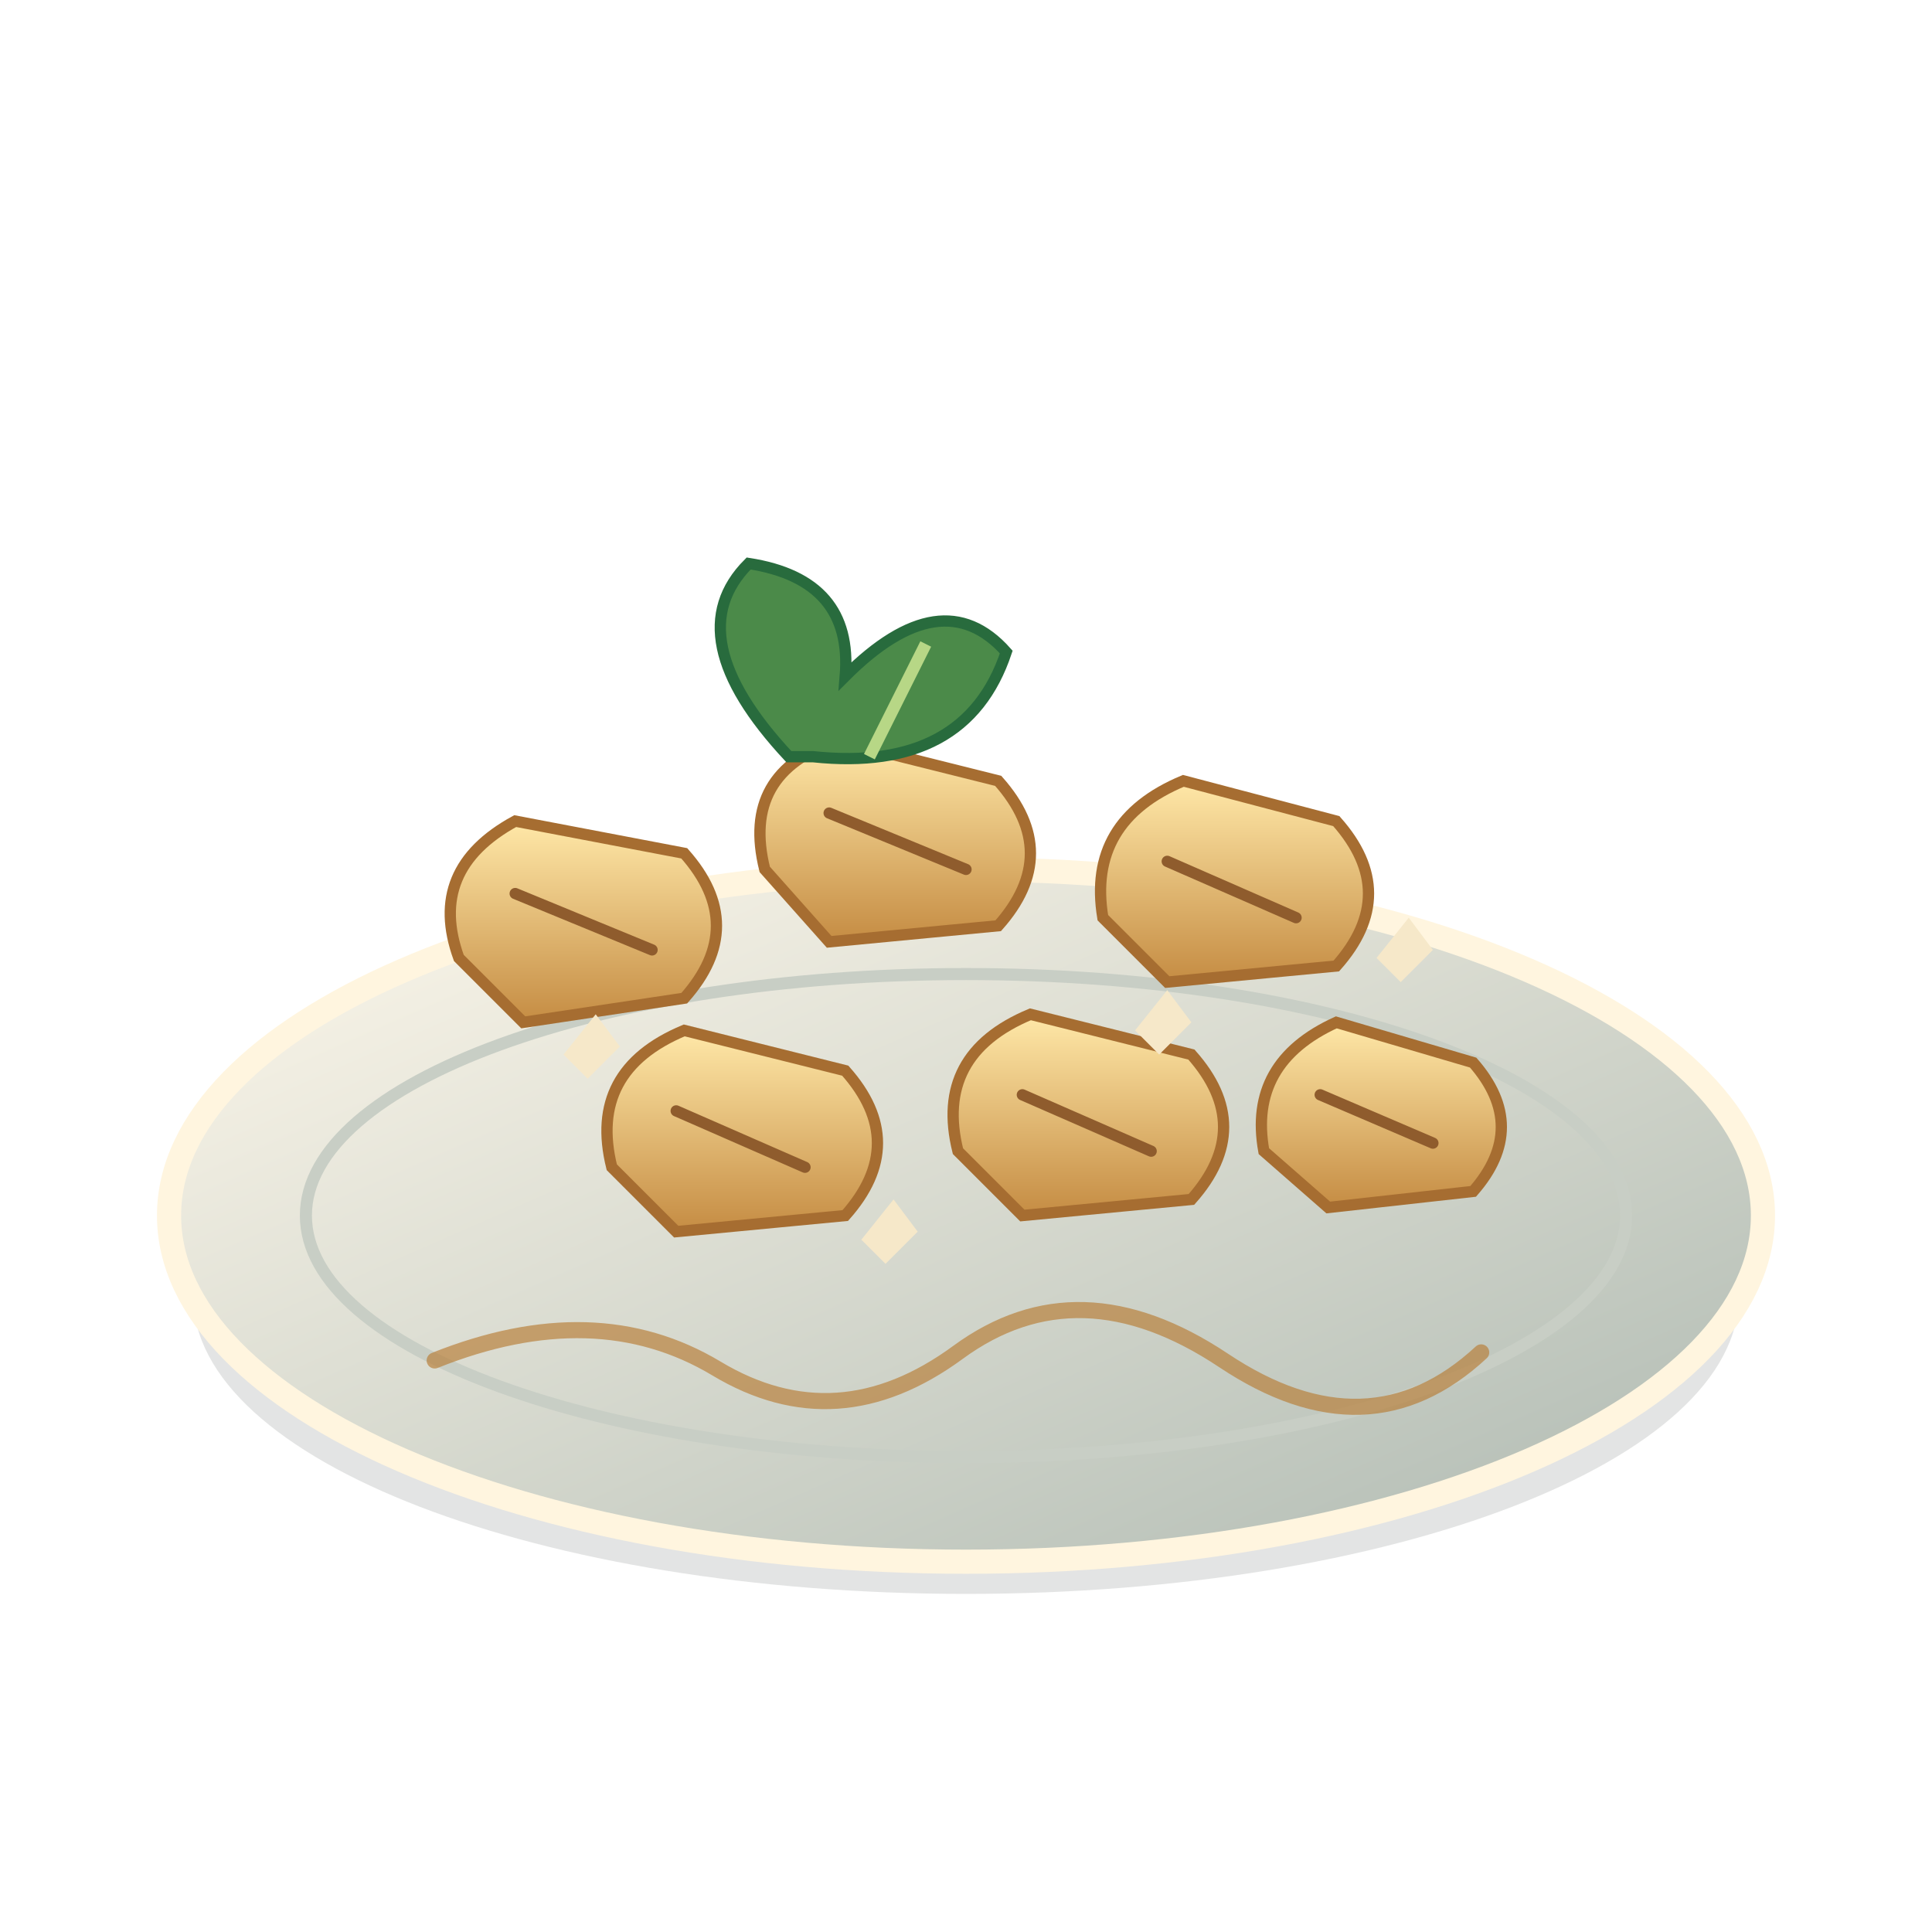
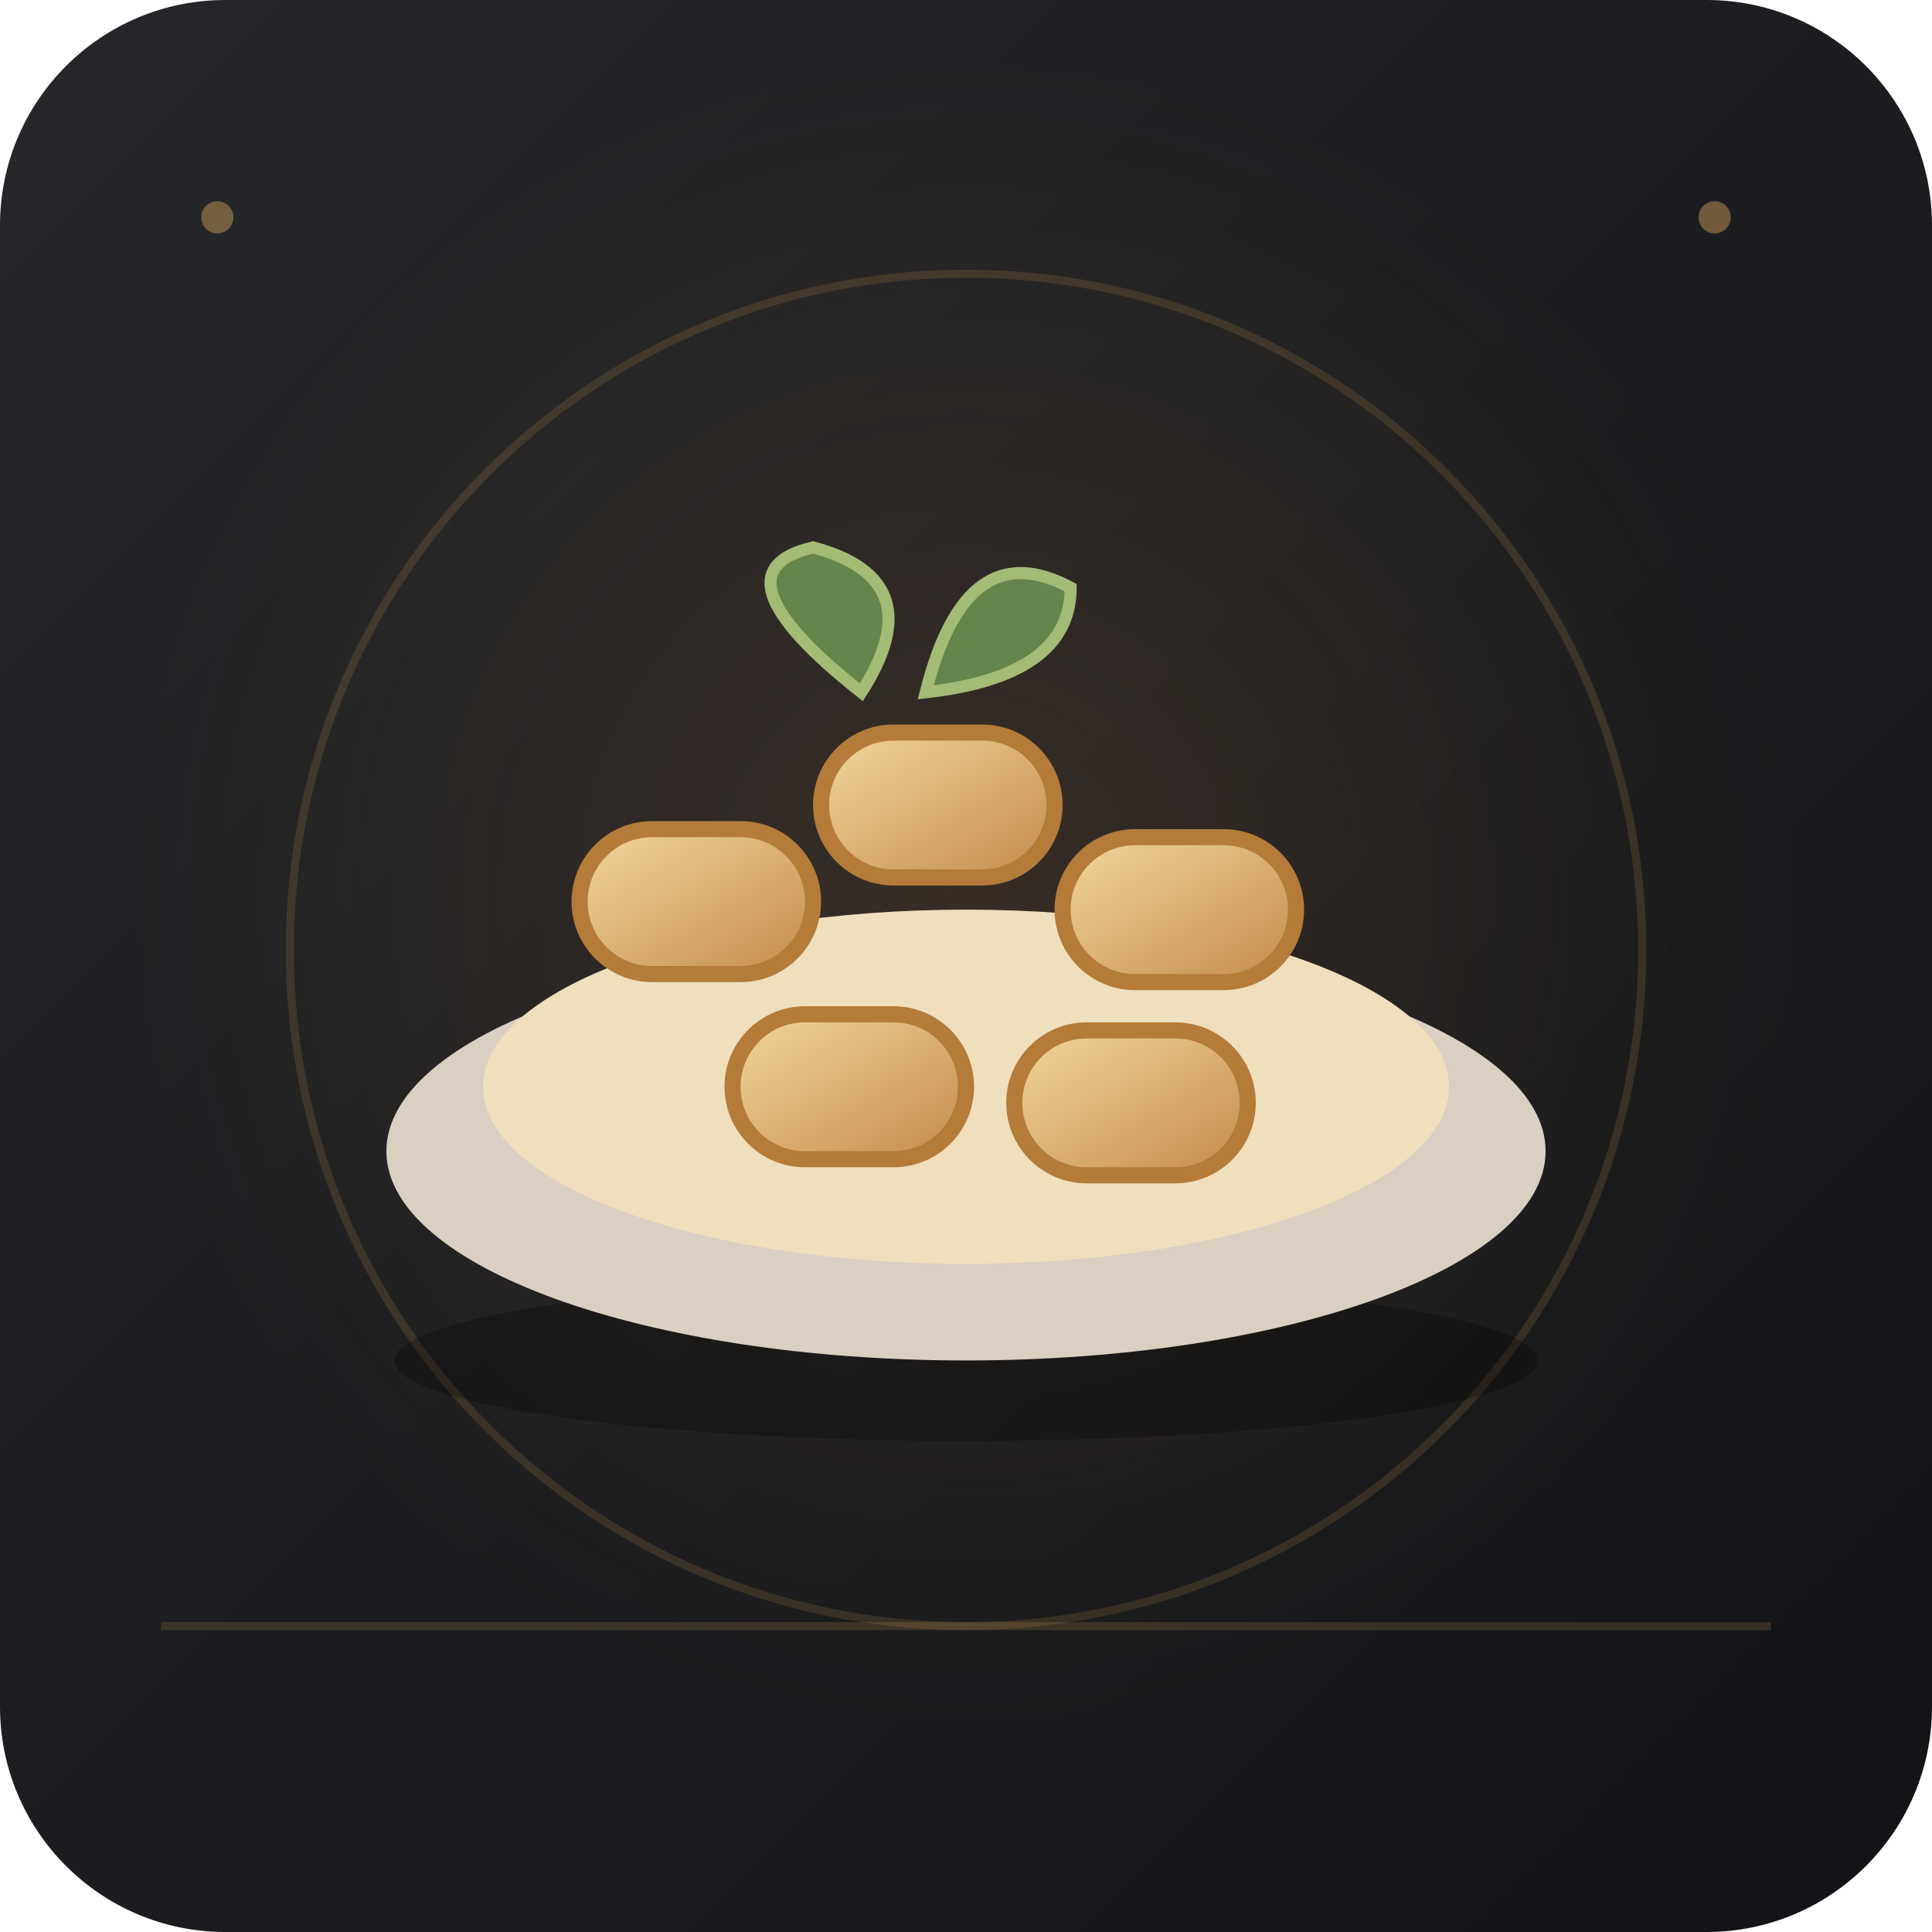
- <svg xmlns="http://www.w3.org/2000/svg" viewBox="0 0 240 240" role="img" aria-labelledby="svg-title svg-desc">
+ <svg xmlns="http://www.w3.org/2000/svg" width="1024" height="1024" viewBox="0 0 240 240" role="img" aria-labelledby="t-gnocchi-sage d-gnocchi-sage">
  <defs>
-     <linearGradient id="plate" x2="1" y2="1">
-       <stop stop-color="#fff9ec" />
-       <stop offset="1" stop-color="#aeb9b1" />
+     <linearGradient id="bg" x1="0" y1="0" x2="1" y2="1">
+       <stop stop-color="#25272a" />
+       <stop offset="1" stop-color="#111316" />
    </linearGradient>
-     <linearGradient id="gnocchi" x2="0" y2="1">
-       <stop stop-color="#ffe8a8" />
-       <stop offset="1" stop-color="#c58c43" />
+     <radialGradient id="glow">
+       <stop stop-color="#b8753c" stop-opacity=".18" />
+       <stop offset="1" stop-color="#b8753c" stop-opacity="0" />
+     </radialGradient>
+     <linearGradient id="dough" x1="0" y1="0" x2="1" y2="1">
+       <stop stop-color="#f3d79c" />
+       <stop offset="1" stop-color="#c38b4b" />
    </linearGradient>
-     <linearGradient id="butter" x2="1" y2="1">
-       <stop stop-color="#f7d77b" />
-       <stop offset="1" stop-color="#a76b2b" />
+     <linearGradient id="salmon" x1="0" y1="0" x2="1" y2="1">
+       <stop stop-color="#ffb17e" />
+       <stop offset="1" stop-color="#d65c49" />
+     </linearGradient>
+     <linearGradient id="steak" x1="0" y1="0" x2="1" y2="1">
+       <stop stop-color="#9a5540" />
+       <stop offset="1" stop-color="#4d2a24" />
    </linearGradient>
  </defs>
-   <ellipse cx="120" cy="161" rx="96" ry="37" fill="#111916" opacity=".12" />
-   <ellipse cx="120" cy="151" rx="99" ry="43" fill="url(#plate)" stroke="#fff5df" stroke-width="3" />
-   <ellipse cx="120" cy="151" rx="82" ry="30" fill="none" stroke="#c8cec5" stroke-width="1.5" />
-   <g fill="url(#gnocchi)" stroke="#a66d31" stroke-width="1.4">
-     <path d="M57 119q-4-11 7-17l21 4q8 9 0 18l-20 3Z" />
-     <path d="M95 108q-3-12 9-16l20 5q8 9 0 18l-21 2Z" />
-     <path d="M137 114q-2-12 10-17l19 5q8 9 0 18l-21 2Z" />
-     <path d="M76 145q-3-12 9-17l20 5q8 9 0 18l-21 2Z" />
-     <path d="M119 143q-3-12 9-17l20 5q8 9 0 18l-21 2Z" />
-     <path d="M157 143q-2-11 9-16l17 5q7 8 0 16l-18 2Z" />
+   <rect width="240" height="240" rx="28" fill="url(#bg)" />
+   <circle cx="120" cy="111" r="104" fill="url(#glow)" />
+   <circle cx="120" cy="118" r="84" fill="none" stroke="#f0b65a" stroke-opacity=".14" />
+   <ellipse cx="120" cy="169" rx="71" ry="10" fill="#000" opacity=".28" />
+   <ellipse cx="120" cy="143" rx="72" ry="26" fill="#d9d0c2" />
+   <ellipse cx="120" cy="135" rx="60" ry="22" fill="#f0dfbd" />
+   <g fill="url(#dough)" stroke="#b47b39" stroke-width="2">
+     <rect x="72" y="103" width="29" height="18" rx="9" />
+     <rect x="102" y="91" width="29" height="18" rx="9" />
+     <rect x="132" y="104" width="29" height="18" rx="9" />
+     <rect x="91" y="126" width="29" height="18" rx="9" />
+     <rect x="126" y="128" width="29" height="18" rx="9" />
  </g>
-   <g stroke="#8f5c2d" stroke-width="1.4" stroke-linecap="round">
-     <path d="M64 111l17 7M103 101l17 7M145 107l16 7M84 138l16 7M127 136l16 7M164 136l14 6" />
+   <g fill="#64854b" stroke="#a4bb75" stroke-width="1.5">
+     <path d="M107 86 Q88 71 101 68 Q116 72 107 86Z" />
+     <path d="M115 86 Q120 66 133 73 Q133 84 115 86Z" />
  </g>
-   <path d="M98 94q-14-15-5-24 13 2 12 14 12-12 20-3-5 15-24 13Z" fill="#4b8a49" stroke="#286b3d" stroke-width="1.4" />
-   <path d="M108 94l7-14" stroke="#b7d786" stroke-width="1.5" />
-   <g fill="#f6e8c9">
-     <path d="M70 131l4-5 3 4-4 4Z" />
-     <path d="M141 128l4-5 3 4-4 4Z" />
-     <path d="M107 154l4-5 3 4-4 4Z" />
-     <path d="M171 119l4-5 3 4-4 4Z" />
-   </g>
-   <path d="M54 169q20-8 35 1t30-2 33 1 32-1" fill="none" stroke="#b77b32" stroke-width="2" stroke-linecap="round" opacity=".65" />
+   <path d="M20 202 H220" stroke="#d7a35b" stroke-opacity=".18" />
+   <circle cx="27" cy="27" r="2" fill="#d7a35b" opacity=".45" />
+   <circle cx="213" cy="27" r="2" fill="#d7a35b" opacity=".45" />
</svg>
